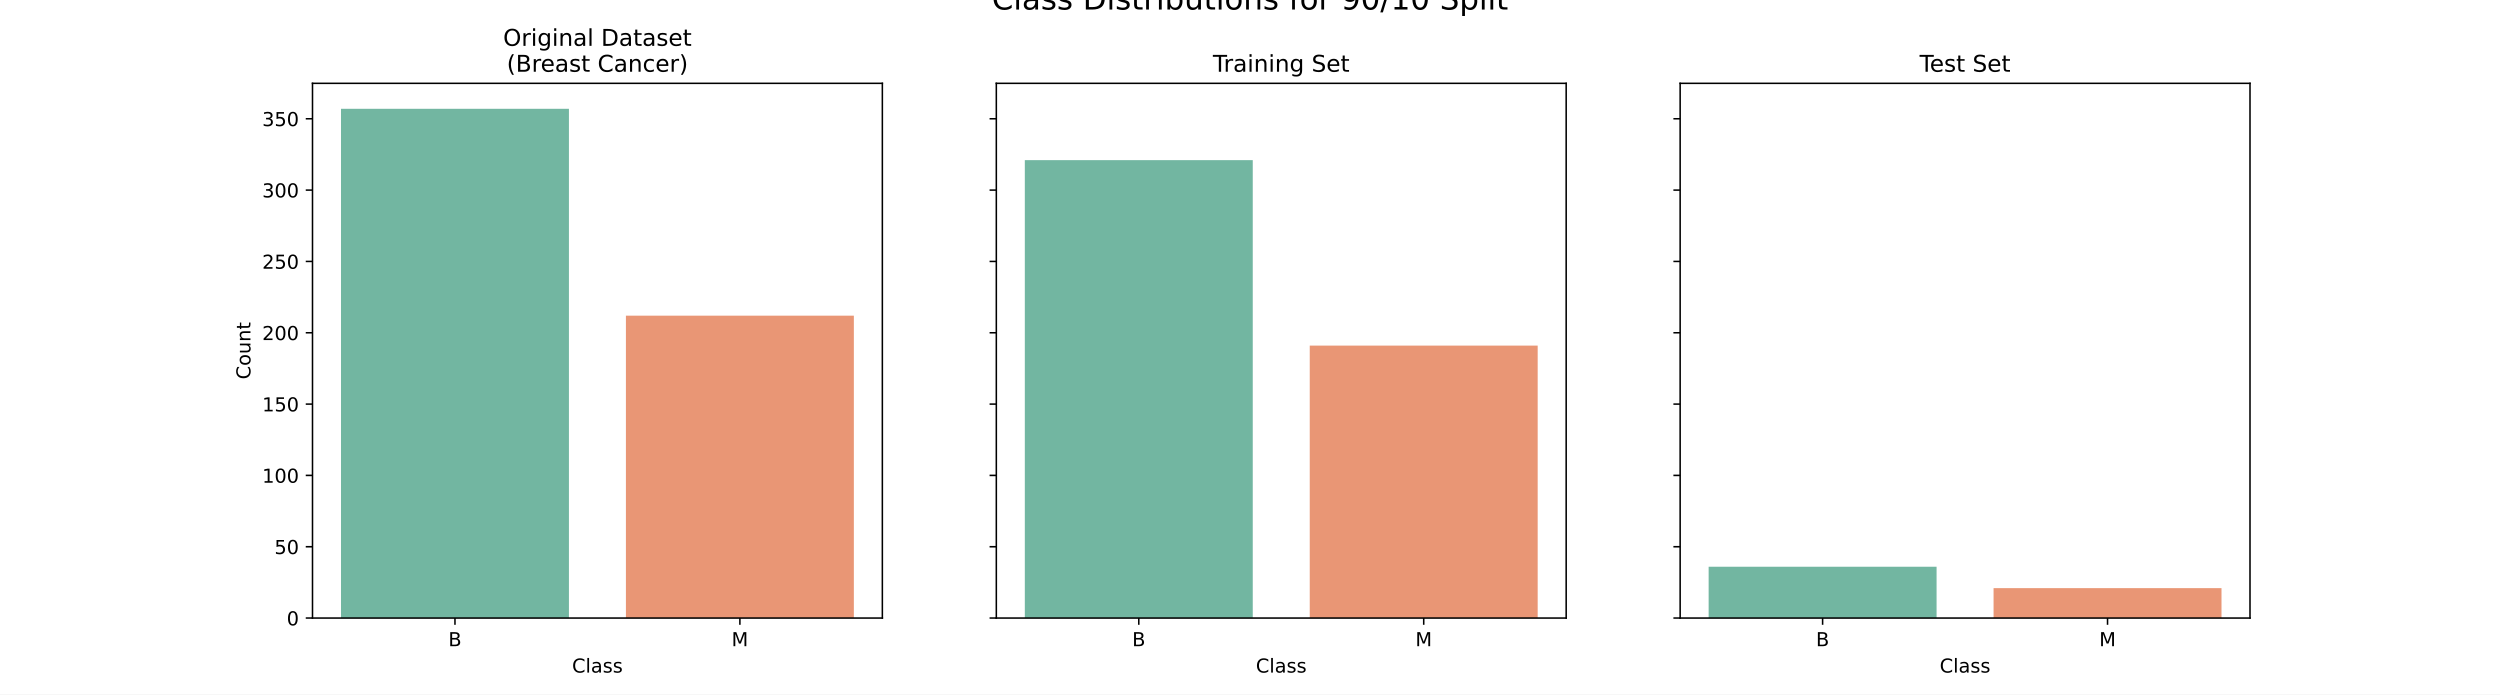
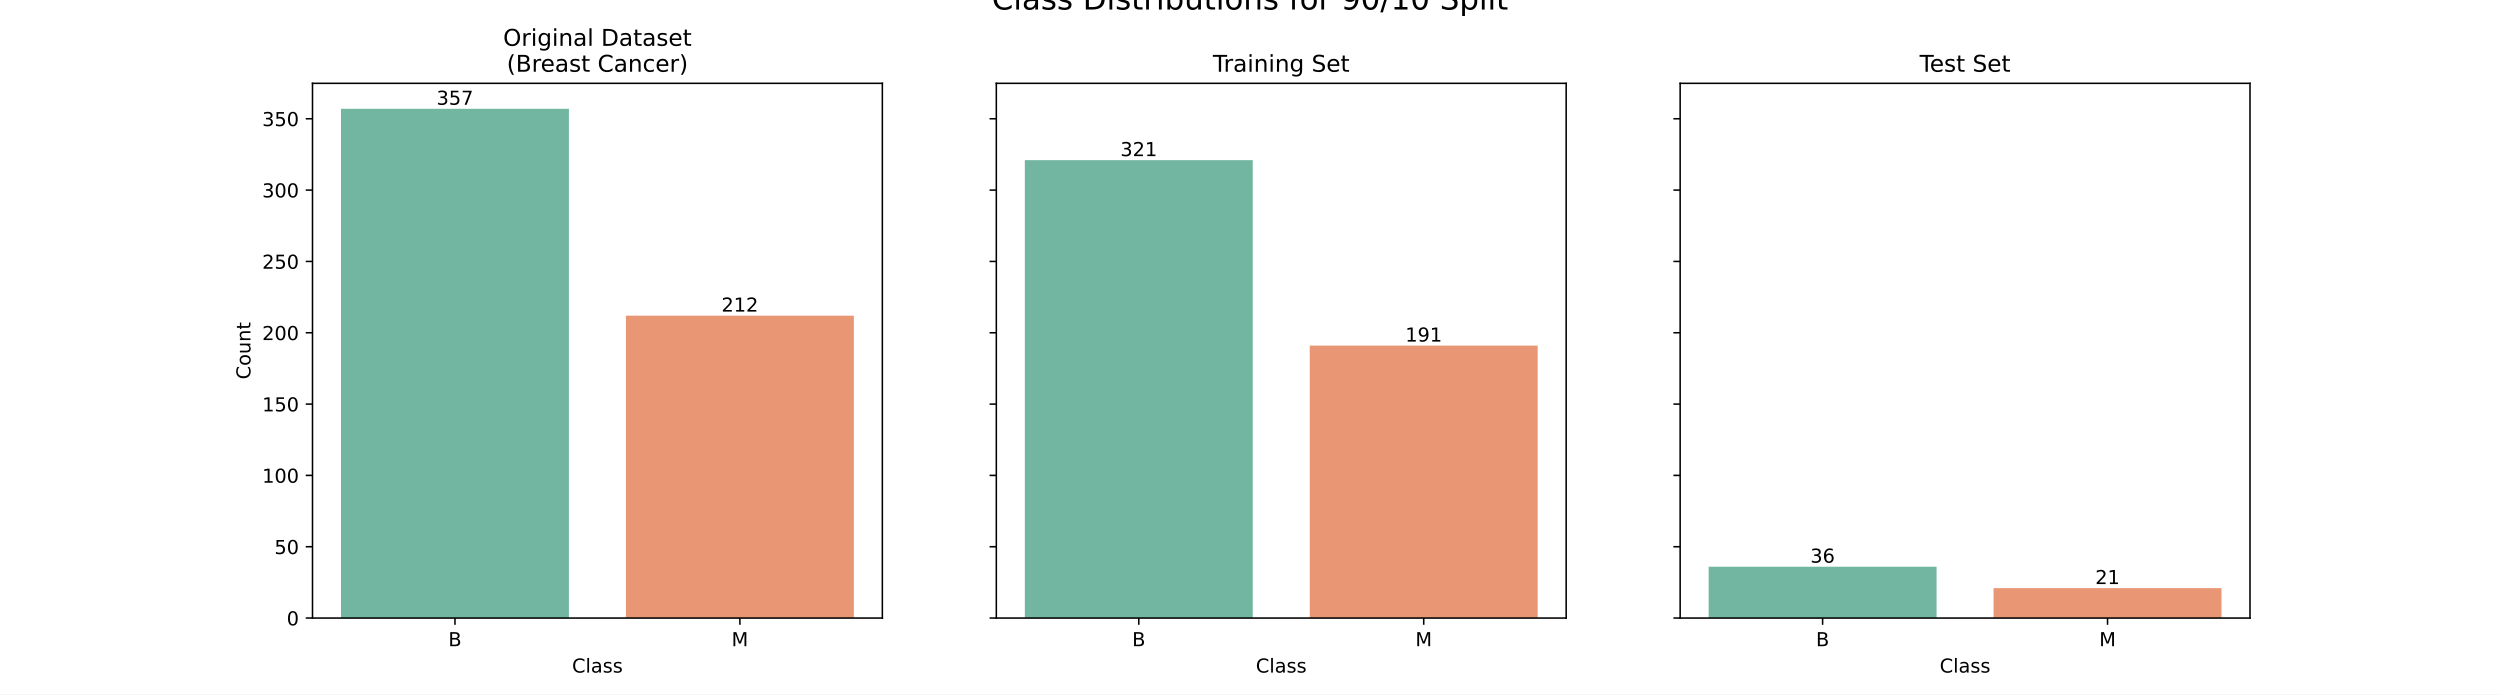
<svg xmlns="http://www.w3.org/2000/svg" xmlns:xlink="http://www.w3.org/1999/xlink" width="1296pt" height="360pt" viewBox="0 0 1296 360" version="1.1">
  <defs>
    <style type="text/css">*{stroke-linejoin: round; stroke-linecap: butt}</style>
  </defs>
  <g id="figure_1">
    <g id="patch_1">
      <path d="M 0 360  L 1296 360  L 1296 0  L 0 0  z " style="fill: #ffffff" />
    </g>
    <g id="axes_1">
      <g id="patch_2">
        <path d="M 162 320.4  L 457.412 320.4  L 457.412 43.2  L 162 43.2  z " style="fill: #ffffff" />
      </g>
      <g id="patch_3">
-         <path d="M 324.476 320.4  L 442.641 320.4  L 442.641 163.627  L 324.476 163.627  z " clip-path="url(#p5783355652)" style="fill: #e99675" />
+         <path d="M 324.476 320.4  L 442.641 320.4  L 442.641 163.627  L 324.476 163.627  z " clip-path="url(#pfaea39bdd5)" style="fill: #e99675" />
      </g>
      <g id="patch_4">
-         <path d="M 176.771 320.4  L 294.935 320.4  L 294.935 56.4  L 176.771 56.4  z " clip-path="url(#p5783355652)" style="fill: #72b6a1" />
+         <path d="M 176.771 320.4  L 294.935 320.4  L 294.935 56.4  L 176.771 56.4  z " clip-path="url(#pfaea39bdd5)" style="fill: #72b6a1" />
      </g>
      <g id="matplotlib.axis_1">
        <g id="xtick_1">
          <g id="line2d_1">
            <defs>
-               <path id="m20852352ff" d="M 0 0  L 0 3.5  " style="stroke: #000000; stroke-width: 0.8" />
+               <path id="m2049e6aabc" d="M 0 0  L 0 3.5  " style="stroke: #000000; stroke-width: 0.8" />
            </defs>
            <g>
-               <use xlink:href="#m20852352ff" x="235.853" y="320.4" style="stroke: #000000; stroke-width: 0.8" />
+               <use xlink:href="#m2049e6aabc" x="235.853" y="320.4" style="stroke: #000000; stroke-width: 0.8" />
            </g>
          </g>
          <g id="text_1">
            <g transform="translate(232.4225 334.9984) scale(0.1 -0.1)">
              <defs>
                <path id="DejaVuSans-42" d="M 1259 2228  L 1259 519  L 2272 519  Q 2781 519 3026 730  Q 3272 941 3272 1375  Q 3272 1813 3026 2020  Q 2781 2228 2272 2228  L 1259 2228  z M 1259 4147  L 1259 2741  L 2194 2741  Q 2656 2741 2882 2914  Q 3109 3088 3109 3444  Q 3109 3797 2882 3972  Q 2656 4147 2194 4147  L 1259 4147  z M 628 4666  L 2241 4666  Q 2963 4666 3353 4366  Q 3744 4066 3744 3513  Q 3744 3084 3544 2831  Q 3344 2578 2956 2516  Q 3422 2416 3680 2098  Q 3938 1781 3938 1306  Q 3938 681 3513 340  Q 3088 0 2303 0  L 628 0  L 628 4666  z " transform="scale(0.015625)" />
              </defs>
              <use xlink:href="#DejaVuSans-42" />
            </g>
          </g>
        </g>
        <g id="xtick_2">
          <g id="line2d_2">
            <g>
-               <use xlink:href="#m20852352ff" x="383.559" y="320.4" style="stroke: #000000; stroke-width: 0.8" />
+               <use xlink:href="#m2049e6aabc" x="383.559" y="320.4" style="stroke: #000000; stroke-width: 0.8" />
            </g>
          </g>
          <g id="text_2">
            <g transform="translate(379.2448 334.9984) scale(0.1 -0.1)">
              <defs>
                <path id="DejaVuSans-4d" d="M 628 4666  L 1569 4666  L 2759 1491  L 3956 4666  L 4897 4666  L 4897 0  L 4281 0  L 4281 4097  L 3078 897  L 2444 897  L 1241 4097  L 1241 0  L 628 0  L 628 4666  z " transform="scale(0.015625)" />
              </defs>
              <use xlink:href="#DejaVuSans-4d" />
            </g>
          </g>
        </g>
        <g id="text_3">
          <g transform="translate(296.552 348.6766) scale(0.1 -0.1)">
            <defs>
              <path id="DejaVuSans-43" d="M 4122 4306  L 4122 3641  Q 3803 3938 3442 4084  Q 3081 4231 2675 4231  Q 1875 4231 1450 3742  Q 1025 3253 1025 2328  Q 1025 1406 1450 917  Q 1875 428 2675 428  Q 3081 428 3442 575  Q 3803 722 4122 1019  L 4122 359  Q 3791 134 3420 21  Q 3050 -91 2638 -91  Q 1578 -91 968 557  Q 359 1206 359 2328  Q 359 3453 968 4101  Q 1578 4750 2638 4750  Q 3056 4750 3426 4639  Q 3797 4528 4122 4306  z " transform="scale(0.015625)" />
              <path id="DejaVuSans-6c" d="M 603 4863  L 1178 4863  L 1178 0  L 603 0  L 603 4863  z " transform="scale(0.015625)" />
              <path id="DejaVuSans-61" d="M 2194 1759  Q 1497 1759 1228 1600  Q 959 1441 959 1056  Q 959 750 1161 570  Q 1363 391 1709 391  Q 2188 391 2477 730  Q 2766 1069 2766 1631  L 2766 1759  L 2194 1759  z M 3341 1997  L 3341 0  L 2766 0  L 2766 531  Q 2569 213 2275 61  Q 1981 -91 1556 -91  Q 1019 -91 701 211  Q 384 513 384 1019  Q 384 1609 779 1909  Q 1175 2209 1959 2209  L 2766 2209  L 2766 2266  Q 2766 2663 2505 2880  Q 2244 3097 1772 3097  Q 1472 3097 1187 3025  Q 903 2953 641 2809  L 641 3341  Q 956 3463 1253 3523  Q 1550 3584 1831 3584  Q 2591 3584 2966 3190  Q 3341 2797 3341 1997  z " transform="scale(0.015625)" />
              <path id="DejaVuSans-73" d="M 2834 3397  L 2834 2853  Q 2591 2978 2328 3040  Q 2066 3103 1784 3103  Q 1356 3103 1142 2972  Q 928 2841 928 2578  Q 928 2378 1081 2264  Q 1234 2150 1697 2047  L 1894 2003  Q 2506 1872 2764 1633  Q 3022 1394 3022 966  Q 3022 478 2636 193  Q 2250 -91 1575 -91  Q 1294 -91 989 -36  Q 684 19 347 128  L 347 722  Q 666 556 975 473  Q 1284 391 1588 391  Q 1994 391 2212 530  Q 2431 669 2431 922  Q 2431 1156 2273 1281  Q 2116 1406 1581 1522  L 1381 1569  Q 847 1681 609 1914  Q 372 2147 372 2553  Q 372 3047 722 3315  Q 1072 3584 1716 3584  Q 2034 3584 2315 3537  Q 2597 3491 2834 3397  z " transform="scale(0.015625)" />
            </defs>
            <use xlink:href="#DejaVuSans-43" />
            <use xlink:href="#DejaVuSans-6c" x="69.824" />
            <use xlink:href="#DejaVuSans-61" x="97.607" />
            <use xlink:href="#DejaVuSans-73" x="158.887" />
            <use xlink:href="#DejaVuSans-73" x="210.986" />
          </g>
        </g>
      </g>
      <g id="matplotlib.axis_2">
        <g id="ytick_1">
          <g id="line2d_3">
            <defs>
-               <path id="m6f5a70399b" d="M 0 0  L -3.5 0  " style="stroke: #000000; stroke-width: 0.8" />
+               <path id="ma8f26fb7f3" d="M 0 0  L -3.5 0  " style="stroke: #000000; stroke-width: 0.8" />
            </defs>
            <g>
-               <use xlink:href="#m6f5a70399b" x="162" y="320.4" style="stroke: #000000; stroke-width: 0.8" />
+               <use xlink:href="#ma8f26fb7f3" x="162" y="320.4" style="stroke: #000000; stroke-width: 0.8" />
            </g>
          </g>
          <g id="text_4">
            <g transform="translate(148.6375 324.1992) scale(0.1 -0.1)">
              <defs>
                <path id="DejaVuSans-30" d="M 2034 4250  Q 1547 4250 1301 3770  Q 1056 3291 1056 2328  Q 1056 1369 1301 889  Q 1547 409 2034 409  Q 2525 409 2770 889  Q 3016 1369 3016 2328  Q 3016 3291 2770 3770  Q 2525 4250 2034 4250  z M 2034 4750  Q 2819 4750 3233 4129  Q 3647 3509 3647 2328  Q 3647 1150 3233 529  Q 2819 -91 2034 -91  Q 1250 -91 836 529  Q 422 1150 422 2328  Q 422 3509 836 4129  Q 1250 4750 2034 4750  z " transform="scale(0.015625)" />
              </defs>
              <use xlink:href="#DejaVuSans-30" />
            </g>
          </g>
        </g>
        <g id="ytick_2">
          <g id="line2d_4">
            <g>
-               <use xlink:href="#m6f5a70399b" x="162" y="283.425" style="stroke: #000000; stroke-width: 0.8" />
+               <use xlink:href="#ma8f26fb7f3" x="162" y="283.425" style="stroke: #000000; stroke-width: 0.8" />
            </g>
          </g>
          <g id="text_5">
            <g transform="translate(142.275 287.2244) scale(0.1 -0.1)">
              <defs>
                <path id="DejaVuSans-35" d="M 691 4666  L 3169 4666  L 3169 4134  L 1269 4134  L 1269 2991  Q 1406 3038 1543 3061  Q 1681 3084 1819 3084  Q 2600 3084 3056 2656  Q 3513 2228 3513 1497  Q 3513 744 3044 326  Q 2575 -91 1722 -91  Q 1428 -91 1123 -41  Q 819 9 494 109  L 494 744  Q 775 591 1075 516  Q 1375 441 1709 441  Q 2250 441 2565 725  Q 2881 1009 2881 1497  Q 2881 1984 2565 2268  Q 2250 2553 1709 2553  Q 1456 2553 1204 2497  Q 953 2441 691 2322  L 691 4666  z " transform="scale(0.015625)" />
              </defs>
              <use xlink:href="#DejaVuSans-35" />
              <use xlink:href="#DejaVuSans-30" x="63.623" />
            </g>
          </g>
        </g>
        <g id="ytick_3">
          <g id="line2d_5">
            <g>
-               <use xlink:href="#m6f5a70399b" x="162" y="246.45" style="stroke: #000000; stroke-width: 0.8" />
+               <use xlink:href="#ma8f26fb7f3" x="162" y="246.45" style="stroke: #000000; stroke-width: 0.8" />
            </g>
          </g>
          <g id="text_6">
            <g transform="translate(135.9125 250.2496) scale(0.1 -0.1)">
              <defs>
                <path id="DejaVuSans-31" d="M 794 531  L 1825 531  L 1825 4091  L 703 3866  L 703 4441  L 1819 4666  L 2450 4666  L 2450 531  L 3481 531  L 3481 0  L 794 0  L 794 531  z " transform="scale(0.015625)" />
              </defs>
              <use xlink:href="#DejaVuSans-31" />
              <use xlink:href="#DejaVuSans-30" x="63.623" />
              <use xlink:href="#DejaVuSans-30" x="127.246" />
            </g>
          </g>
        </g>
        <g id="ytick_4">
          <g id="line2d_6">
            <g>
-               <use xlink:href="#m6f5a70399b" x="162" y="209.476" style="stroke: #000000; stroke-width: 0.8" />
+               <use xlink:href="#ma8f26fb7f3" x="162" y="209.476" style="stroke: #000000; stroke-width: 0.8" />
            </g>
          </g>
          <g id="text_7">
            <g transform="translate(135.9125 213.2748) scale(0.1 -0.1)">
              <use xlink:href="#DejaVuSans-31" />
              <use xlink:href="#DejaVuSans-35" x="63.623" />
              <use xlink:href="#DejaVuSans-30" x="127.246" />
            </g>
          </g>
        </g>
        <g id="ytick_5">
          <g id="line2d_7">
            <g>
-               <use xlink:href="#m6f5a70399b" x="162" y="172.501" style="stroke: #000000; stroke-width: 0.8" />
+               <use xlink:href="#ma8f26fb7f3" x="162" y="172.501" style="stroke: #000000; stroke-width: 0.8" />
            </g>
          </g>
          <g id="text_8">
            <g transform="translate(135.9125 176.3001) scale(0.1 -0.1)">
              <defs>
                <path id="DejaVuSans-32" d="M 1228 531  L 3431 531  L 3431 0  L 469 0  L 469 531  Q 828 903 1448 1529  Q 2069 2156 2228 2338  Q 2531 2678 2651 2914  Q 2772 3150 2772 3378  Q 2772 3750 2511 3984  Q 2250 4219 1831 4219  Q 1534 4219 1204 4116  Q 875 4013 500 3803  L 500 4441  Q 881 4594 1212 4672  Q 1544 4750 1819 4750  Q 2544 4750 2975 4387  Q 3406 4025 3406 3419  Q 3406 3131 3298 2873  Q 3191 2616 2906 2266  Q 2828 2175 2409 1742  Q 1991 1309 1228 531  z " transform="scale(0.015625)" />
              </defs>
              <use xlink:href="#DejaVuSans-32" />
              <use xlink:href="#DejaVuSans-30" x="63.623" />
              <use xlink:href="#DejaVuSans-30" x="127.246" />
            </g>
          </g>
        </g>
        <g id="ytick_6">
          <g id="line2d_8">
            <g>
-               <use xlink:href="#m6f5a70399b" x="162" y="135.526" style="stroke: #000000; stroke-width: 0.8" />
+               <use xlink:href="#ma8f26fb7f3" x="162" y="135.526" style="stroke: #000000; stroke-width: 0.8" />
            </g>
          </g>
          <g id="text_9">
            <g transform="translate(135.9125 139.3253) scale(0.1 -0.1)">
              <use xlink:href="#DejaVuSans-32" />
              <use xlink:href="#DejaVuSans-35" x="63.623" />
              <use xlink:href="#DejaVuSans-30" x="127.246" />
            </g>
          </g>
        </g>
        <g id="ytick_7">
          <g id="line2d_9">
            <g>
-               <use xlink:href="#m6f5a70399b" x="162" y="98.551" style="stroke: #000000; stroke-width: 0.8" />
+               <use xlink:href="#ma8f26fb7f3" x="162" y="98.551" style="stroke: #000000; stroke-width: 0.8" />
            </g>
          </g>
          <g id="text_10">
            <g transform="translate(135.9125 102.3505) scale(0.1 -0.1)">
              <defs>
                <path id="DejaVuSans-33" d="M 2597 2516  Q 3050 2419 3304 2112  Q 3559 1806 3559 1356  Q 3559 666 3084 287  Q 2609 -91 1734 -91  Q 1441 -91 1130 -33  Q 819 25 488 141  L 488 750  Q 750 597 1062 519  Q 1375 441 1716 441  Q 2309 441 2620 675  Q 2931 909 2931 1356  Q 2931 1769 2642 2001  Q 2353 2234 1838 2234  L 1294 2234  L 1294 2753  L 1863 2753  Q 2328 2753 2575 2939  Q 2822 3125 2822 3475  Q 2822 3834 2567 4026  Q 2313 4219 1838 4219  Q 1578 4219 1281 4162  Q 984 4106 628 3988  L 628 4550  Q 988 4650 1302 4700  Q 1616 4750 1894 4750  Q 2613 4750 3031 4423  Q 3450 4097 3450 3541  Q 3450 3153 3228 2886  Q 3006 2619 2597 2516  z " transform="scale(0.015625)" />
              </defs>
              <use xlink:href="#DejaVuSans-33" />
              <use xlink:href="#DejaVuSans-30" x="63.623" />
              <use xlink:href="#DejaVuSans-30" x="127.246" />
            </g>
          </g>
        </g>
        <g id="ytick_8">
          <g id="line2d_10">
            <g>
-               <use xlink:href="#m6f5a70399b" x="162" y="61.576" style="stroke: #000000; stroke-width: 0.8" />
+               <use xlink:href="#ma8f26fb7f3" x="162" y="61.576" style="stroke: #000000; stroke-width: 0.8" />
            </g>
          </g>
          <g id="text_11">
            <g transform="translate(135.9125 65.37569) scale(0.1 -0.1)">
              <use xlink:href="#DejaVuSans-33" />
              <use xlink:href="#DejaVuSans-35" x="63.623" />
              <use xlink:href="#DejaVuSans-30" x="127.246" />
            </g>
          </g>
        </g>
        <g id="text_12">
          <g transform="translate(129.8328 196.6484) rotate(-90) scale(0.1 -0.1)">
            <defs>
              <path id="DejaVuSans-6f" d="M 1959 3097  Q 1497 3097 1228 2736  Q 959 2375 959 1747  Q 959 1119 1226 758  Q 1494 397 1959 397  Q 2419 397 2687 759  Q 2956 1122 2956 1747  Q 2956 2369 2687 2733  Q 2419 3097 1959 3097  z M 1959 3584  Q 2709 3584 3137 3096  Q 3566 2609 3566 1747  Q 3566 888 3137 398  Q 2709 -91 1959 -91  Q 1206 -91 779 398  Q 353 888 353 1747  Q 353 2609 779 3096  Q 1206 3584 1959 3584  z " transform="scale(0.015625)" />
              <path id="DejaVuSans-75" d="M 544 1381  L 544 3500  L 1119 3500  L 1119 1403  Q 1119 906 1312 657  Q 1506 409 1894 409  Q 2359 409 2629 706  Q 2900 1003 2900 1516  L 2900 3500  L 3475 3500  L 3475 0  L 2900 0  L 2900 538  Q 2691 219 2414 64  Q 2138 -91 1772 -91  Q 1169 -91 856 284  Q 544 659 544 1381  z M 1991 3584  L 1991 3584  z " transform="scale(0.015625)" />
              <path id="DejaVuSans-6e" d="M 3513 2113  L 3513 0  L 2938 0  L 2938 2094  Q 2938 2591 2744 2837  Q 2550 3084 2163 3084  Q 1697 3084 1428 2787  Q 1159 2491 1159 1978  L 1159 0  L 581 0  L 581 3500  L 1159 3500  L 1159 2956  Q 1366 3272 1645 3428  Q 1925 3584 2291 3584  Q 2894 3584 3203 3211  Q 3513 2838 3513 2113  z " transform="scale(0.015625)" />
              <path id="DejaVuSans-74" d="M 1172 4494  L 1172 3500  L 2356 3500  L 2356 3053  L 1172 3053  L 1172 1153  Q 1172 725 1289 603  Q 1406 481 1766 481  L 2356 481  L 2356 0  L 1766 0  Q 1100 0 847 248  Q 594 497 594 1153  L 594 3053  L 172 3053  L 172 3500  L 594 3500  L 594 4494  L 1172 4494  z " transform="scale(0.015625)" />
            </defs>
            <use xlink:href="#DejaVuSans-43" />
            <use xlink:href="#DejaVuSans-6f" x="69.824" />
            <use xlink:href="#DejaVuSans-75" x="131.006" />
            <use xlink:href="#DejaVuSans-6e" x="194.385" />
            <use xlink:href="#DejaVuSans-74" x="257.764" />
          </g>
        </g>
      </g>
      <g id="patch_5">
        <path d="M 162 320.4  L 162 43.2  " style="fill: none; stroke: #000000; stroke-width: 0.8; stroke-linejoin: miter; stroke-linecap: square" />
      </g>
      <g id="patch_6">
        <path d="M 457.412 320.4  L 457.412 43.2  " style="fill: none; stroke: #000000; stroke-width: 0.8; stroke-linejoin: miter; stroke-linecap: square" />
      </g>
      <g id="patch_7">
        <path d="M 162 320.4  L 457.412 320.4  " style="fill: none; stroke: #000000; stroke-width: 0.8; stroke-linejoin: miter; stroke-linecap: square" />
      </g>
      <g id="patch_8">
        <path d="M 162 43.2  L 457.412 43.2  " style="fill: none; stroke: #000000; stroke-width: 0.8; stroke-linejoin: miter; stroke-linecap: square" />
      </g>
      <g id="text_13">
+         <g transform="translate(374.0151 161.5472) scale(0.1 -0.1)">
+           <use xlink:href="#DejaVuSans-32" />
+           <use xlink:href="#DejaVuSans-31" x="63.623" />
+           <use xlink:href="#DejaVuSans-32" x="127.246" />
+         </g>
+       </g>
+       <g id="text_14">
+         <g transform="translate(226.3092 54.32031) scale(0.1 -0.1)">
+           <defs>
+             <path id="DejaVuSans-37" d="M 525 4666  L 3525 4666  L 3525 4397  L 1831 0  L 1172 0  L 2766 4134  L 525 4134  L 525 4666  z " transform="scale(0.015625)" />
+           </defs>
+           <use xlink:href="#DejaVuSans-33" />
+           <use xlink:href="#DejaVuSans-35" x="63.623" />
+           <use xlink:href="#DejaVuSans-37" x="127.246" />
+         </g>
+       </g>
+       <g id="text_15">
        <g transform="translate(260.8246 23.76262) scale(0.12 -0.12)">
          <defs>
            <path id="DejaVuSans-4f" d="M 2522 4238  Q 1834 4238 1429 3725  Q 1025 3213 1025 2328  Q 1025 1447 1429 934  Q 1834 422 2522 422  Q 3209 422 3611 934  Q 4013 1447 4013 2328  Q 4013 3213 3611 3725  Q 3209 4238 2522 4238  z M 2522 4750  Q 3503 4750 4090 4092  Q 4678 3434 4678 2328  Q 4678 1225 4090 567  Q 3503 -91 2522 -91  Q 1538 -91 948 565  Q 359 1222 359 2328  Q 359 3434 948 4092  Q 1538 4750 2522 4750  z " transform="scale(0.015625)" />
            <path id="DejaVuSans-72" d="M 2631 2963  Q 2534 3019 2420 3045  Q 2306 3072 2169 3072  Q 1681 3072 1420 2755  Q 1159 2438 1159 1844  L 1159 0  L 581 0  L 581 3500  L 1159 3500  L 1159 2956  Q 1341 3275 1631 3429  Q 1922 3584 2338 3584  Q 2397 3584 2469 3576  Q 2541 3569 2628 3553  L 2631 2963  z " transform="scale(0.015625)" />
            <path id="DejaVuSans-69" d="M 603 3500  L 1178 3500  L 1178 0  L 603 0  L 603 3500  z M 603 4863  L 1178 4863  L 1178 4134  L 603 4134  L 603 4863  z " transform="scale(0.015625)" />
            <path id="DejaVuSans-67" d="M 2906 1791  Q 2906 2416 2648 2759  Q 2391 3103 1925 3103  Q 1463 3103 1205 2759  Q 947 2416 947 1791  Q 947 1169 1205 825  Q 1463 481 1925 481  Q 2391 481 2648 825  Q 2906 1169 2906 1791  z M 3481 434  Q 3481 -459 3084 -895  Q 2688 -1331 1869 -1331  Q 1566 -1331 1297 -1286  Q 1028 -1241 775 -1147  L 775 -588  Q 1028 -725 1275 -790  Q 1522 -856 1778 -856  Q 2344 -856 2625 -561  Q 2906 -266 2906 331  L 2906 616  Q 2728 306 2450 153  Q 2172 0 1784 0  Q 1141 0 747 490  Q 353 981 353 1791  Q 353 2603 747 3093  Q 1141 3584 1784 3584  Q 2172 3584 2450 3431  Q 2728 3278 2906 2969  L 2906 3500  L 3481 3500  L 3481 434  z " transform="scale(0.015625)" />
            <path id="DejaVuSans-20" transform="scale(0.015625)" />
            <path id="DejaVuSans-44" d="M 1259 4147  L 1259 519  L 2022 519  Q 2988 519 3436 956  Q 3884 1394 3884 2338  Q 3884 3275 3436 3711  Q 2988 4147 2022 4147  L 1259 4147  z M 628 4666  L 1925 4666  Q 3281 4666 3915 4102  Q 4550 3538 4550 2338  Q 4550 1131 3912 565  Q 3275 0 1925 0  L 628 0  L 628 4666  z " transform="scale(0.015625)" />
            <path id="DejaVuSans-65" d="M 3597 1894  L 3597 1613  L 953 1613  Q 991 1019 1311 708  Q 1631 397 2203 397  Q 2534 397 2845 478  Q 3156 559 3463 722  L 3463 178  Q 3153 47 2828 -22  Q 2503 -91 2169 -91  Q 1331 -91 842 396  Q 353 884 353 1716  Q 353 2575 817 3079  Q 1281 3584 2069 3584  Q 2775 3584 3186 3129  Q 3597 2675 3597 1894  z M 3022 2063  Q 3016 2534 2758 2815  Q 2500 3097 2075 3097  Q 1594 3097 1305 2825  Q 1016 2553 972 2059  L 3022 2063  z " transform="scale(0.015625)" />
          </defs>
          <use xlink:href="#DejaVuSans-4f" />
          <use xlink:href="#DejaVuSans-72" x="78.711" />
          <use xlink:href="#DejaVuSans-69" x="119.824" />
          <use xlink:href="#DejaVuSans-67" x="147.607" />
          <use xlink:href="#DejaVuSans-69" x="211.084" />
          <use xlink:href="#DejaVuSans-6e" x="238.867" />
          <use xlink:href="#DejaVuSans-61" x="302.246" />
          <use xlink:href="#DejaVuSans-6c" x="363.525" />
          <use xlink:href="#DejaVuSans-20" x="391.309" />
          <use xlink:href="#DejaVuSans-44" x="423.096" />
          <use xlink:href="#DejaVuSans-61" x="500.098" />
          <use xlink:href="#DejaVuSans-74" x="561.377" />
          <use xlink:href="#DejaVuSans-61" x="600.586" />
          <use xlink:href="#DejaVuSans-73" x="661.865" />
          <use xlink:href="#DejaVuSans-65" x="713.965" />
          <use xlink:href="#DejaVuSans-74" x="775.488" />
        </g>
        <g transform="translate(262.6959 37.2) scale(0.12 -0.12)">
          <defs>
            <path id="DejaVuSans-28" d="M 1984 4856  Q 1566 4138 1362 3434  Q 1159 2731 1159 2009  Q 1159 1288 1364 580  Q 1569 -128 1984 -844  L 1484 -844  Q 1016 -109 783 600  Q 550 1309 550 2009  Q 550 2706 781 3412  Q 1013 4119 1484 4856  L 1984 4856  z " transform="scale(0.015625)" />
            <path id="DejaVuSans-63" d="M 3122 3366  L 3122 2828  Q 2878 2963 2633 3030  Q 2388 3097 2138 3097  Q 1578 3097 1268 2742  Q 959 2388 959 1747  Q 959 1106 1268 751  Q 1578 397 2138 397  Q 2388 397 2633 464  Q 2878 531 3122 666  L 3122 134  Q 2881 22 2623 -34  Q 2366 -91 2075 -91  Q 1284 -91 818 406  Q 353 903 353 1747  Q 353 2603 823 3093  Q 1294 3584 2113 3584  Q 2378 3584 2631 3529  Q 2884 3475 3122 3366  z " transform="scale(0.015625)" />
            <path id="DejaVuSans-29" d="M 513 4856  L 1013 4856  Q 1481 4119 1714 3412  Q 1947 2706 1947 2009  Q 1947 1309 1714 600  Q 1481 -109 1013 -844  L 513 -844  Q 928 -128 1133 580  Q 1338 1288 1338 2009  Q 1338 2731 1133 3434  Q 928 4138 513 4856  z " transform="scale(0.015625)" />
          </defs>
          <use xlink:href="#DejaVuSans-28" />
          <use xlink:href="#DejaVuSans-42" x="39.014" />
          <use xlink:href="#DejaVuSans-72" x="107.617" />
          <use xlink:href="#DejaVuSans-65" x="146.48" />
          <use xlink:href="#DejaVuSans-61" x="208.004" />
          <use xlink:href="#DejaVuSans-73" x="269.283" />
          <use xlink:href="#DejaVuSans-74" x="321.383" />
          <use xlink:href="#DejaVuSans-20" x="360.592" />
          <use xlink:href="#DejaVuSans-43" x="392.379" />
          <use xlink:href="#DejaVuSans-61" x="462.203" />
          <use xlink:href="#DejaVuSans-6e" x="523.482" />
          <use xlink:href="#DejaVuSans-63" x="586.861" />
          <use xlink:href="#DejaVuSans-65" x="641.842" />
          <use xlink:href="#DejaVuSans-72" x="703.365" />
          <use xlink:href="#DejaVuSans-29" x="744.479" />
        </g>
      </g>
    </g>
    <g id="axes_2">
      <g id="patch_9">
        <path d="M 516.494 320.4  L 811.906 320.4  L 811.906 43.2  L 516.494 43.2  z " style="fill: #ffffff" />
      </g>
      <g id="patch_10">
-         <path d="M 678.971 320.4  L 797.135 320.4  L 797.135 179.156  L 678.971 179.156  z " clip-path="url(#p6a5214424c)" style="fill: #e99675" />
+         <path d="M 678.971 320.4  L 797.135 320.4  L 797.135 179.156  L 678.971 179.156  z " clip-path="url(#p65a83f28fa)" style="fill: #e99675" />
      </g>
      <g id="patch_11">
-         <path d="M 531.265 320.4  L 649.429 320.4  L 649.429 83.022  L 531.265 83.022  z " clip-path="url(#p6a5214424c)" style="fill: #72b6a1" />
+         <path d="M 531.265 320.4  L 649.429 320.4  L 649.429 83.022  L 531.265 83.022  z " clip-path="url(#p65a83f28fa)" style="fill: #72b6a1" />
      </g>
      <g id="matplotlib.axis_3">
        <g id="xtick_3">
          <g id="line2d_11">
            <g>
-               <use xlink:href="#m20852352ff" x="590.347" y="320.4" style="stroke: #000000; stroke-width: 0.8" />
-             </g>
-           </g>
-           <g id="text_14">
+               <use xlink:href="#m2049e6aabc" x="590.347" y="320.4" style="stroke: #000000; stroke-width: 0.8" />
+             </g>
+           </g>
+           <g id="text_16">
            <g transform="translate(586.9166 334.9984) scale(0.1 -0.1)">
              <use xlink:href="#DejaVuSans-42" />
            </g>
          </g>
        </g>
        <g id="xtick_4">
          <g id="line2d_12">
            <g>
-               <use xlink:href="#m20852352ff" x="738.053" y="320.4" style="stroke: #000000; stroke-width: 0.8" />
-             </g>
-           </g>
-           <g id="text_15">
+               <use xlink:href="#m2049e6aabc" x="738.053" y="320.4" style="stroke: #000000; stroke-width: 0.8" />
+             </g>
+           </g>
+           <g id="text_17">
            <g transform="translate(733.7389 334.9984) scale(0.1 -0.1)">
              <use xlink:href="#DejaVuSans-4d" />
            </g>
          </g>
        </g>
-         <g id="text_16">
+         <g id="text_18">
          <g transform="translate(651.0461 348.6766) scale(0.1 -0.1)">
            <use xlink:href="#DejaVuSans-43" />
            <use xlink:href="#DejaVuSans-6c" x="69.824" />
            <use xlink:href="#DejaVuSans-61" x="97.607" />
            <use xlink:href="#DejaVuSans-73" x="158.887" />
            <use xlink:href="#DejaVuSans-73" x="210.986" />
          </g>
        </g>
      </g>
      <g id="matplotlib.axis_4">
        <g id="ytick_9">
          <g id="line2d_13">
            <g>
-               <use xlink:href="#m6f5a70399b" x="516.494" y="320.4" style="stroke: #000000; stroke-width: 0.8" />
+               <use xlink:href="#ma8f26fb7f3" x="516.494" y="320.4" style="stroke: #000000; stroke-width: 0.8" />
            </g>
          </g>
        </g>
        <g id="ytick_10">
          <g id="line2d_14">
            <g>
-               <use xlink:href="#m6f5a70399b" x="516.494" y="283.425" style="stroke: #000000; stroke-width: 0.8" />
+               <use xlink:href="#ma8f26fb7f3" x="516.494" y="283.425" style="stroke: #000000; stroke-width: 0.8" />
            </g>
          </g>
        </g>
        <g id="ytick_11">
          <g id="line2d_15">
            <g>
-               <use xlink:href="#m6f5a70399b" x="516.494" y="246.45" style="stroke: #000000; stroke-width: 0.8" />
+               <use xlink:href="#ma8f26fb7f3" x="516.494" y="246.45" style="stroke: #000000; stroke-width: 0.8" />
            </g>
          </g>
        </g>
        <g id="ytick_12">
          <g id="line2d_16">
            <g>
-               <use xlink:href="#m6f5a70399b" x="516.494" y="209.476" style="stroke: #000000; stroke-width: 0.8" />
+               <use xlink:href="#ma8f26fb7f3" x="516.494" y="209.476" style="stroke: #000000; stroke-width: 0.8" />
            </g>
          </g>
        </g>
        <g id="ytick_13">
          <g id="line2d_17">
            <g>
-               <use xlink:href="#m6f5a70399b" x="516.494" y="172.501" style="stroke: #000000; stroke-width: 0.8" />
+               <use xlink:href="#ma8f26fb7f3" x="516.494" y="172.501" style="stroke: #000000; stroke-width: 0.8" />
            </g>
          </g>
        </g>
        <g id="ytick_14">
          <g id="line2d_18">
            <g>
-               <use xlink:href="#m6f5a70399b" x="516.494" y="135.526" style="stroke: #000000; stroke-width: 0.8" />
+               <use xlink:href="#ma8f26fb7f3" x="516.494" y="135.526" style="stroke: #000000; stroke-width: 0.8" />
            </g>
          </g>
        </g>
        <g id="ytick_15">
          <g id="line2d_19">
            <g>
-               <use xlink:href="#m6f5a70399b" x="516.494" y="98.551" style="stroke: #000000; stroke-width: 0.8" />
+               <use xlink:href="#ma8f26fb7f3" x="516.494" y="98.551" style="stroke: #000000; stroke-width: 0.8" />
            </g>
          </g>
        </g>
        <g id="ytick_16">
          <g id="line2d_20">
            <g>
-               <use xlink:href="#m6f5a70399b" x="516.494" y="61.576" style="stroke: #000000; stroke-width: 0.8" />
+               <use xlink:href="#ma8f26fb7f3" x="516.494" y="61.576" style="stroke: #000000; stroke-width: 0.8" />
            </g>
          </g>
        </g>
      </g>
      <g id="patch_12">
        <path d="M 516.494 320.4  L 516.494 43.2  " style="fill: none; stroke: #000000; stroke-width: 0.8; stroke-linejoin: miter; stroke-linecap: square" />
      </g>
      <g id="patch_13">
        <path d="M 811.906 320.4  L 811.906 43.2  " style="fill: none; stroke: #000000; stroke-width: 0.8; stroke-linejoin: miter; stroke-linecap: square" />
      </g>
      <g id="patch_14">
        <path d="M 516.494 320.4  L 811.906 320.4  " style="fill: none; stroke: #000000; stroke-width: 0.8; stroke-linejoin: miter; stroke-linecap: square" />
      </g>
      <g id="patch_15">
        <path d="M 516.494 43.2  L 811.906 43.2  " style="fill: none; stroke: #000000; stroke-width: 0.8; stroke-linejoin: miter; stroke-linecap: square" />
      </g>
-       <g id="text_17">
+       <g id="text_19">
+         <g transform="translate(728.5092 177.0766) scale(0.1 -0.1)">
+           <defs>
+             <path id="DejaVuSans-39" d="M 703 97  L 703 672  Q 941 559 1184 500  Q 1428 441 1663 441  Q 2288 441 2617 861  Q 2947 1281 2994 2138  Q 2813 1869 2534 1725  Q 2256 1581 1919 1581  Q 1219 1581 811 2004  Q 403 2428 403 3163  Q 403 3881 828 4315  Q 1253 4750 1959 4750  Q 2769 4750 3195 4129  Q 3622 3509 3622 2328  Q 3622 1225 3098 567  Q 2575 -91 1691 -91  Q 1453 -91 1209 -44  Q 966 3 703 97  z M 1959 2075  Q 2384 2075 2632 2365  Q 2881 2656 2881 3163  Q 2881 3666 2632 3958  Q 2384 4250 1959 4250  Q 1534 4250 1286 3958  Q 1038 3666 1038 3163  Q 1038 2656 1286 2365  Q 1534 2075 1959 2075  z " transform="scale(0.015625)" />
+           </defs>
+           <use xlink:href="#DejaVuSans-31" />
+           <use xlink:href="#DejaVuSans-39" x="63.623" />
+           <use xlink:href="#DejaVuSans-31" x="127.246" />
+         </g>
+       </g>
+       <g id="text_20">
+         <g transform="translate(580.8033 80.94216) scale(0.1 -0.1)">
+           <use xlink:href="#DejaVuSans-33" />
+           <use xlink:href="#DejaVuSans-32" x="63.623" />
+           <use xlink:href="#DejaVuSans-31" x="127.246" />
+         </g>
+       </g>
+       <g id="text_21">
        <g transform="translate(628.7691 37.2) scale(0.12 -0.12)">
          <defs>
            <path id="DejaVuSans-54" d="M -19 4666  L 3928 4666  L 3928 4134  L 2272 4134  L 2272 0  L 1638 0  L 1638 4134  L -19 4134  L -19 4666  z " transform="scale(0.015625)" />
            <path id="DejaVuSans-53" d="M 3425 4513  L 3425 3897  Q 3066 4069 2747 4153  Q 2428 4238 2131 4238  Q 1616 4238 1336 4038  Q 1056 3838 1056 3469  Q 1056 3159 1242 3001  Q 1428 2844 1947 2747  L 2328 2669  Q 3034 2534 3370 2195  Q 3706 1856 3706 1288  Q 3706 609 3251 259  Q 2797 -91 1919 -91  Q 1588 -91 1214 -16  Q 841 59 441 206  L 441 856  Q 825 641 1194 531  Q 1563 422 1919 422  Q 2459 422 2753 634  Q 3047 847 3047 1241  Q 3047 1584 2836 1778  Q 2625 1972 2144 2069  L 1759 2144  Q 1053 2284 737 2584  Q 422 2884 422 3419  Q 422 4038 858 4394  Q 1294 4750 2059 4750  Q 2388 4750 2728 4690  Q 3069 4631 3425 4513  z " transform="scale(0.015625)" />
          </defs>
          <use xlink:href="#DejaVuSans-54" />
          <use xlink:href="#DejaVuSans-72" x="46.334" />
          <use xlink:href="#DejaVuSans-61" x="87.447" />
          <use xlink:href="#DejaVuSans-69" x="148.727" />
          <use xlink:href="#DejaVuSans-6e" x="176.51" />
          <use xlink:href="#DejaVuSans-69" x="239.889" />
          <use xlink:href="#DejaVuSans-6e" x="267.672" />
          <use xlink:href="#DejaVuSans-67" x="331.051" />
          <use xlink:href="#DejaVuSans-20" x="394.527" />
          <use xlink:href="#DejaVuSans-53" x="426.314" />
          <use xlink:href="#DejaVuSans-65" x="489.791" />
          <use xlink:href="#DejaVuSans-74" x="551.314" />
        </g>
      </g>
    </g>
    <g id="axes_3">
      <g id="patch_16">
        <path d="M 870.988 320.4  L 1166.4 320.4  L 1166.4 43.2  L 870.988 43.2  z " style="fill: #ffffff" />
      </g>
      <g id="patch_17">
-         <path d="M 885.759 320.4  L 1003.924 320.4  L 1003.924 293.778  L 885.759 293.778  z " clip-path="url(#p805c58eaa6)" style="fill: #72b6a1" />
+         <path d="M 885.759 320.4  L 1003.924 320.4  L 1003.924 293.778  L 885.759 293.778  z " clip-path="url(#p39453760b7)" style="fill: #72b6a1" />
      </g>
      <g id="patch_18">
-         <path d="M 1033.465 320.4  L 1151.629 320.4  L 1151.629 304.871  L 1033.465 304.871  z " clip-path="url(#p805c58eaa6)" style="fill: #e99675" />
+         <path d="M 1033.465 320.4  L 1151.629 320.4  L 1151.629 304.871  L 1033.465 304.871  z " clip-path="url(#p39453760b7)" style="fill: #e99675" />
      </g>
      <g id="matplotlib.axis_5">
        <g id="xtick_5">
          <g id="line2d_21">
            <g>
-               <use xlink:href="#m20852352ff" x="944.841" y="320.4" style="stroke: #000000; stroke-width: 0.8" />
-             </g>
-           </g>
-           <g id="text_18">
+               <use xlink:href="#m2049e6aabc" x="944.841" y="320.4" style="stroke: #000000; stroke-width: 0.8" />
+             </g>
+           </g>
+           <g id="text_22">
            <g transform="translate(941.4107 334.9984) scale(0.1 -0.1)">
              <use xlink:href="#DejaVuSans-42" />
            </g>
          </g>
        </g>
        <g id="xtick_6">
          <g id="line2d_22">
            <g>
-               <use xlink:href="#m20852352ff" x="1092.547" y="320.4" style="stroke: #000000; stroke-width: 0.8" />
-             </g>
-           </g>
-           <g id="text_19">
+               <use xlink:href="#m2049e6aabc" x="1092.547" y="320.4" style="stroke: #000000; stroke-width: 0.8" />
+             </g>
+           </g>
+           <g id="text_23">
            <g transform="translate(1088.233 334.9984) scale(0.1 -0.1)">
              <use xlink:href="#DejaVuSans-4d" />
            </g>
          </g>
        </g>
-         <g id="text_20">
+         <g id="text_24">
          <g transform="translate(1005.54 348.6766) scale(0.1 -0.1)">
            <use xlink:href="#DejaVuSans-43" />
            <use xlink:href="#DejaVuSans-6c" x="69.824" />
            <use xlink:href="#DejaVuSans-61" x="97.607" />
            <use xlink:href="#DejaVuSans-73" x="158.887" />
            <use xlink:href="#DejaVuSans-73" x="210.986" />
          </g>
        </g>
      </g>
      <g id="matplotlib.axis_6">
        <g id="ytick_17">
          <g id="line2d_23">
            <g>
-               <use xlink:href="#m6f5a70399b" x="870.988" y="320.4" style="stroke: #000000; stroke-width: 0.8" />
+               <use xlink:href="#ma8f26fb7f3" x="870.988" y="320.4" style="stroke: #000000; stroke-width: 0.8" />
            </g>
          </g>
        </g>
        <g id="ytick_18">
          <g id="line2d_24">
            <g>
-               <use xlink:href="#m6f5a70399b" x="870.988" y="283.425" style="stroke: #000000; stroke-width: 0.8" />
+               <use xlink:href="#ma8f26fb7f3" x="870.988" y="283.425" style="stroke: #000000; stroke-width: 0.8" />
            </g>
          </g>
        </g>
        <g id="ytick_19">
          <g id="line2d_25">
            <g>
-               <use xlink:href="#m6f5a70399b" x="870.988" y="246.45" style="stroke: #000000; stroke-width: 0.8" />
+               <use xlink:href="#ma8f26fb7f3" x="870.988" y="246.45" style="stroke: #000000; stroke-width: 0.8" />
            </g>
          </g>
        </g>
        <g id="ytick_20">
          <g id="line2d_26">
            <g>
-               <use xlink:href="#m6f5a70399b" x="870.988" y="209.476" style="stroke: #000000; stroke-width: 0.8" />
+               <use xlink:href="#ma8f26fb7f3" x="870.988" y="209.476" style="stroke: #000000; stroke-width: 0.8" />
            </g>
          </g>
        </g>
        <g id="ytick_21">
          <g id="line2d_27">
            <g>
-               <use xlink:href="#m6f5a70399b" x="870.988" y="172.501" style="stroke: #000000; stroke-width: 0.8" />
+               <use xlink:href="#ma8f26fb7f3" x="870.988" y="172.501" style="stroke: #000000; stroke-width: 0.8" />
            </g>
          </g>
        </g>
        <g id="ytick_22">
          <g id="line2d_28">
            <g>
-               <use xlink:href="#m6f5a70399b" x="870.988" y="135.526" style="stroke: #000000; stroke-width: 0.8" />
+               <use xlink:href="#ma8f26fb7f3" x="870.988" y="135.526" style="stroke: #000000; stroke-width: 0.8" />
            </g>
          </g>
        </g>
        <g id="ytick_23">
          <g id="line2d_29">
            <g>
-               <use xlink:href="#m6f5a70399b" x="870.988" y="98.551" style="stroke: #000000; stroke-width: 0.8" />
+               <use xlink:href="#ma8f26fb7f3" x="870.988" y="98.551" style="stroke: #000000; stroke-width: 0.8" />
            </g>
          </g>
        </g>
        <g id="ytick_24">
          <g id="line2d_30">
            <g>
-               <use xlink:href="#m6f5a70399b" x="870.988" y="61.576" style="stroke: #000000; stroke-width: 0.8" />
+               <use xlink:href="#ma8f26fb7f3" x="870.988" y="61.576" style="stroke: #000000; stroke-width: 0.8" />
            </g>
          </g>
        </g>
      </g>
      <g id="patch_19">
        <path d="M 870.988 320.4  L 870.988 43.2  " style="fill: none; stroke: #000000; stroke-width: 0.8; stroke-linejoin: miter; stroke-linecap: square" />
      </g>
      <g id="patch_20">
        <path d="M 1166.4 320.4  L 1166.4 43.2  " style="fill: none; stroke: #000000; stroke-width: 0.8; stroke-linejoin: miter; stroke-linecap: square" />
      </g>
      <g id="patch_21">
        <path d="M 870.988 320.4  L 1166.4 320.4  " style="fill: none; stroke: #000000; stroke-width: 0.8; stroke-linejoin: miter; stroke-linecap: square" />
      </g>
      <g id="patch_22">
        <path d="M 870.988 43.2  L 1166.4 43.2  " style="fill: none; stroke: #000000; stroke-width: 0.8; stroke-linejoin: miter; stroke-linecap: square" />
      </g>
-       <g id="text_21">
+       <g id="text_25">
+         <g transform="translate(938.4787 291.6985) scale(0.1 -0.1)">
+           <defs>
+             <path id="DejaVuSans-36" d="M 2113 2584  Q 1688 2584 1439 2293  Q 1191 2003 1191 1497  Q 1191 994 1439 701  Q 1688 409 2113 409  Q 2538 409 2786 701  Q 3034 994 3034 1497  Q 3034 2003 2786 2293  Q 2538 2584 2113 2584  z M 3366 4563  L 3366 3988  Q 3128 4100 2886 4159  Q 2644 4219 2406 4219  Q 1781 4219 1451 3797  Q 1122 3375 1075 2522  Q 1259 2794 1537 2939  Q 1816 3084 2150 3084  Q 2853 3084 3261 2657  Q 3669 2231 3669 1497  Q 3669 778 3244 343  Q 2819 -91 2113 -91  Q 1303 -91 875 529  Q 447 1150 447 2328  Q 447 3434 972 4092  Q 1497 4750 2381 4750  Q 2619 4750 2861 4703  Q 3103 4656 3366 4563  z " transform="scale(0.015625)" />
+           </defs>
+           <use xlink:href="#DejaVuSans-33" />
+           <use xlink:href="#DejaVuSans-36" x="63.623" />
+         </g>
+       </g>
+       <g id="text_26">
+         <g transform="translate(1086.185 302.7909) scale(0.1 -0.1)">
+           <use xlink:href="#DejaVuSans-32" />
+           <use xlink:href="#DejaVuSans-31" x="63.623" />
+         </g>
+       </g>
+       <g id="text_27">
        <g transform="translate(995.1197 37.2) scale(0.12 -0.12)">
          <use xlink:href="#DejaVuSans-54" />
          <use xlink:href="#DejaVuSans-65" x="44.084" />
          <use xlink:href="#DejaVuSans-73" x="105.607" />
          <use xlink:href="#DejaVuSans-74" x="157.707" />
          <use xlink:href="#DejaVuSans-20" x="196.916" />
          <use xlink:href="#DejaVuSans-53" x="228.703" />
          <use xlink:href="#DejaVuSans-65" x="292.18" />
          <use xlink:href="#DejaVuSans-74" x="353.703" />
        </g>
      </g>
    </g>
-     <g id="text_22">
+     <g id="text_28">
      <g transform="translate(514.1525 4.9575) scale(0.16 -0.16)">
        <defs>
          <path id="DejaVuSans-62" d="M 3116 1747  Q 3116 2381 2855 2742  Q 2594 3103 2138 3103  Q 1681 3103 1420 2742  Q 1159 2381 1159 1747  Q 1159 1113 1420 752  Q 1681 391 2138 391  Q 2594 391 2855 752  Q 3116 1113 3116 1747  z M 1159 2969  Q 1341 3281 1617 3432  Q 1894 3584 2278 3584  Q 2916 3584 3314 3078  Q 3713 2572 3713 1747  Q 3713 922 3314 415  Q 2916 -91 2278 -91  Q 1894 -91 1617 61  Q 1341 213 1159 525  L 1159 0  L 581 0  L 581 4863  L 1159 4863  L 1159 2969  z " transform="scale(0.015625)" />
          <path id="DejaVuSans-66" d="M 2375 4863  L 2375 4384  L 1825 4384  Q 1516 4384 1395 4259  Q 1275 4134 1275 3809  L 1275 3500  L 2222 3500  L 2222 3053  L 1275 3053  L 1275 0  L 697 0  L 697 3053  L 147 3053  L 147 3500  L 697 3500  L 697 3744  Q 697 4328 969 4595  Q 1241 4863 1831 4863  L 2375 4863  z " transform="scale(0.015625)" />
-           <path id="DejaVuSans-39" d="M 703 97  L 703 672  Q 941 559 1184 500  Q 1428 441 1663 441  Q 2288 441 2617 861  Q 2947 1281 2994 2138  Q 2813 1869 2534 1725  Q 2256 1581 1919 1581  Q 1219 1581 811 2004  Q 403 2428 403 3163  Q 403 3881 828 4315  Q 1253 4750 1959 4750  Q 2769 4750 3195 4129  Q 3622 3509 3622 2328  Q 3622 1225 3098 567  Q 2575 -91 1691 -91  Q 1453 -91 1209 -44  Q 966 3 703 97  z M 1959 2075  Q 2384 2075 2632 2365  Q 2881 2656 2881 3163  Q 2881 3666 2632 3958  Q 2384 4250 1959 4250  Q 1534 4250 1286 3958  Q 1038 3666 1038 3163  Q 1038 2656 1286 2365  Q 1534 2075 1959 2075  z " transform="scale(0.015625)" />
          <path id="DejaVuSans-2f" d="M 1625 4666  L 2156 4666  L 531 -594  L 0 -594  L 1625 4666  z " transform="scale(0.015625)" />
          <path id="DejaVuSans-70" d="M 1159 525  L 1159 -1331  L 581 -1331  L 581 3500  L 1159 3500  L 1159 2969  Q 1341 3281 1617 3432  Q 1894 3584 2278 3584  Q 2916 3584 3314 3078  Q 3713 2572 3713 1747  Q 3713 922 3314 415  Q 2916 -91 2278 -91  Q 1894 -91 1617 61  Q 1341 213 1159 525  z M 3116 1747  Q 3116 2381 2855 2742  Q 2594 3103 2138 3103  Q 1681 3103 1420 2742  Q 1159 2381 1159 1747  Q 1159 1113 1420 752  Q 1681 391 2138 391  Q 2594 391 2855 752  Q 3116 1113 3116 1747  z " transform="scale(0.015625)" />
        </defs>
        <use xlink:href="#DejaVuSans-43" />
        <use xlink:href="#DejaVuSans-6c" x="69.824" />
        <use xlink:href="#DejaVuSans-61" x="97.607" />
        <use xlink:href="#DejaVuSans-73" x="158.887" />
        <use xlink:href="#DejaVuSans-73" x="210.986" />
        <use xlink:href="#DejaVuSans-20" x="263.086" />
        <use xlink:href="#DejaVuSans-44" x="294.873" />
        <use xlink:href="#DejaVuSans-69" x="371.875" />
        <use xlink:href="#DejaVuSans-73" x="399.658" />
        <use xlink:href="#DejaVuSans-74" x="451.758" />
        <use xlink:href="#DejaVuSans-72" x="490.967" />
        <use xlink:href="#DejaVuSans-69" x="532.08" />
        <use xlink:href="#DejaVuSans-62" x="559.863" />
        <use xlink:href="#DejaVuSans-75" x="623.34" />
        <use xlink:href="#DejaVuSans-74" x="686.719" />
        <use xlink:href="#DejaVuSans-69" x="725.928" />
        <use xlink:href="#DejaVuSans-6f" x="753.711" />
        <use xlink:href="#DejaVuSans-6e" x="814.893" />
        <use xlink:href="#DejaVuSans-73" x="878.271" />
        <use xlink:href="#DejaVuSans-20" x="930.371" />
        <use xlink:href="#DejaVuSans-66" x="962.158" />
        <use xlink:href="#DejaVuSans-6f" x="997.363" />
        <use xlink:href="#DejaVuSans-72" x="1058.545" />
        <use xlink:href="#DejaVuSans-20" x="1099.658" />
        <use xlink:href="#DejaVuSans-39" x="1131.445" />
        <use xlink:href="#DejaVuSans-30" x="1195.068" />
        <use xlink:href="#DejaVuSans-2f" x="1258.691" />
        <use xlink:href="#DejaVuSans-31" x="1292.383" />
        <use xlink:href="#DejaVuSans-30" x="1356.006" />
        <use xlink:href="#DejaVuSans-20" x="1419.629" />
        <use xlink:href="#DejaVuSans-53" x="1451.416" />
        <use xlink:href="#DejaVuSans-70" x="1514.893" />
        <use xlink:href="#DejaVuSans-6c" x="1578.369" />
        <use xlink:href="#DejaVuSans-69" x="1606.152" />
        <use xlink:href="#DejaVuSans-74" x="1633.936" />
      </g>
    </g>
  </g>
  <defs>
-     <clipPath id="p5783355652">
+     <clipPath id="pfaea39bdd5">
      <rect x="162" y="43.2" width="295.412" height="277.2" />
    </clipPath>
-     <clipPath id="p6a5214424c">
+     <clipPath id="p65a83f28fa">
      <rect x="516.494" y="43.2" width="295.412" height="277.2" />
    </clipPath>
-     <clipPath id="p805c58eaa6">
+     <clipPath id="p39453760b7">
      <rect x="870.988" y="43.2" width="295.412" height="277.2" />
    </clipPath>
  </defs>
</svg>
